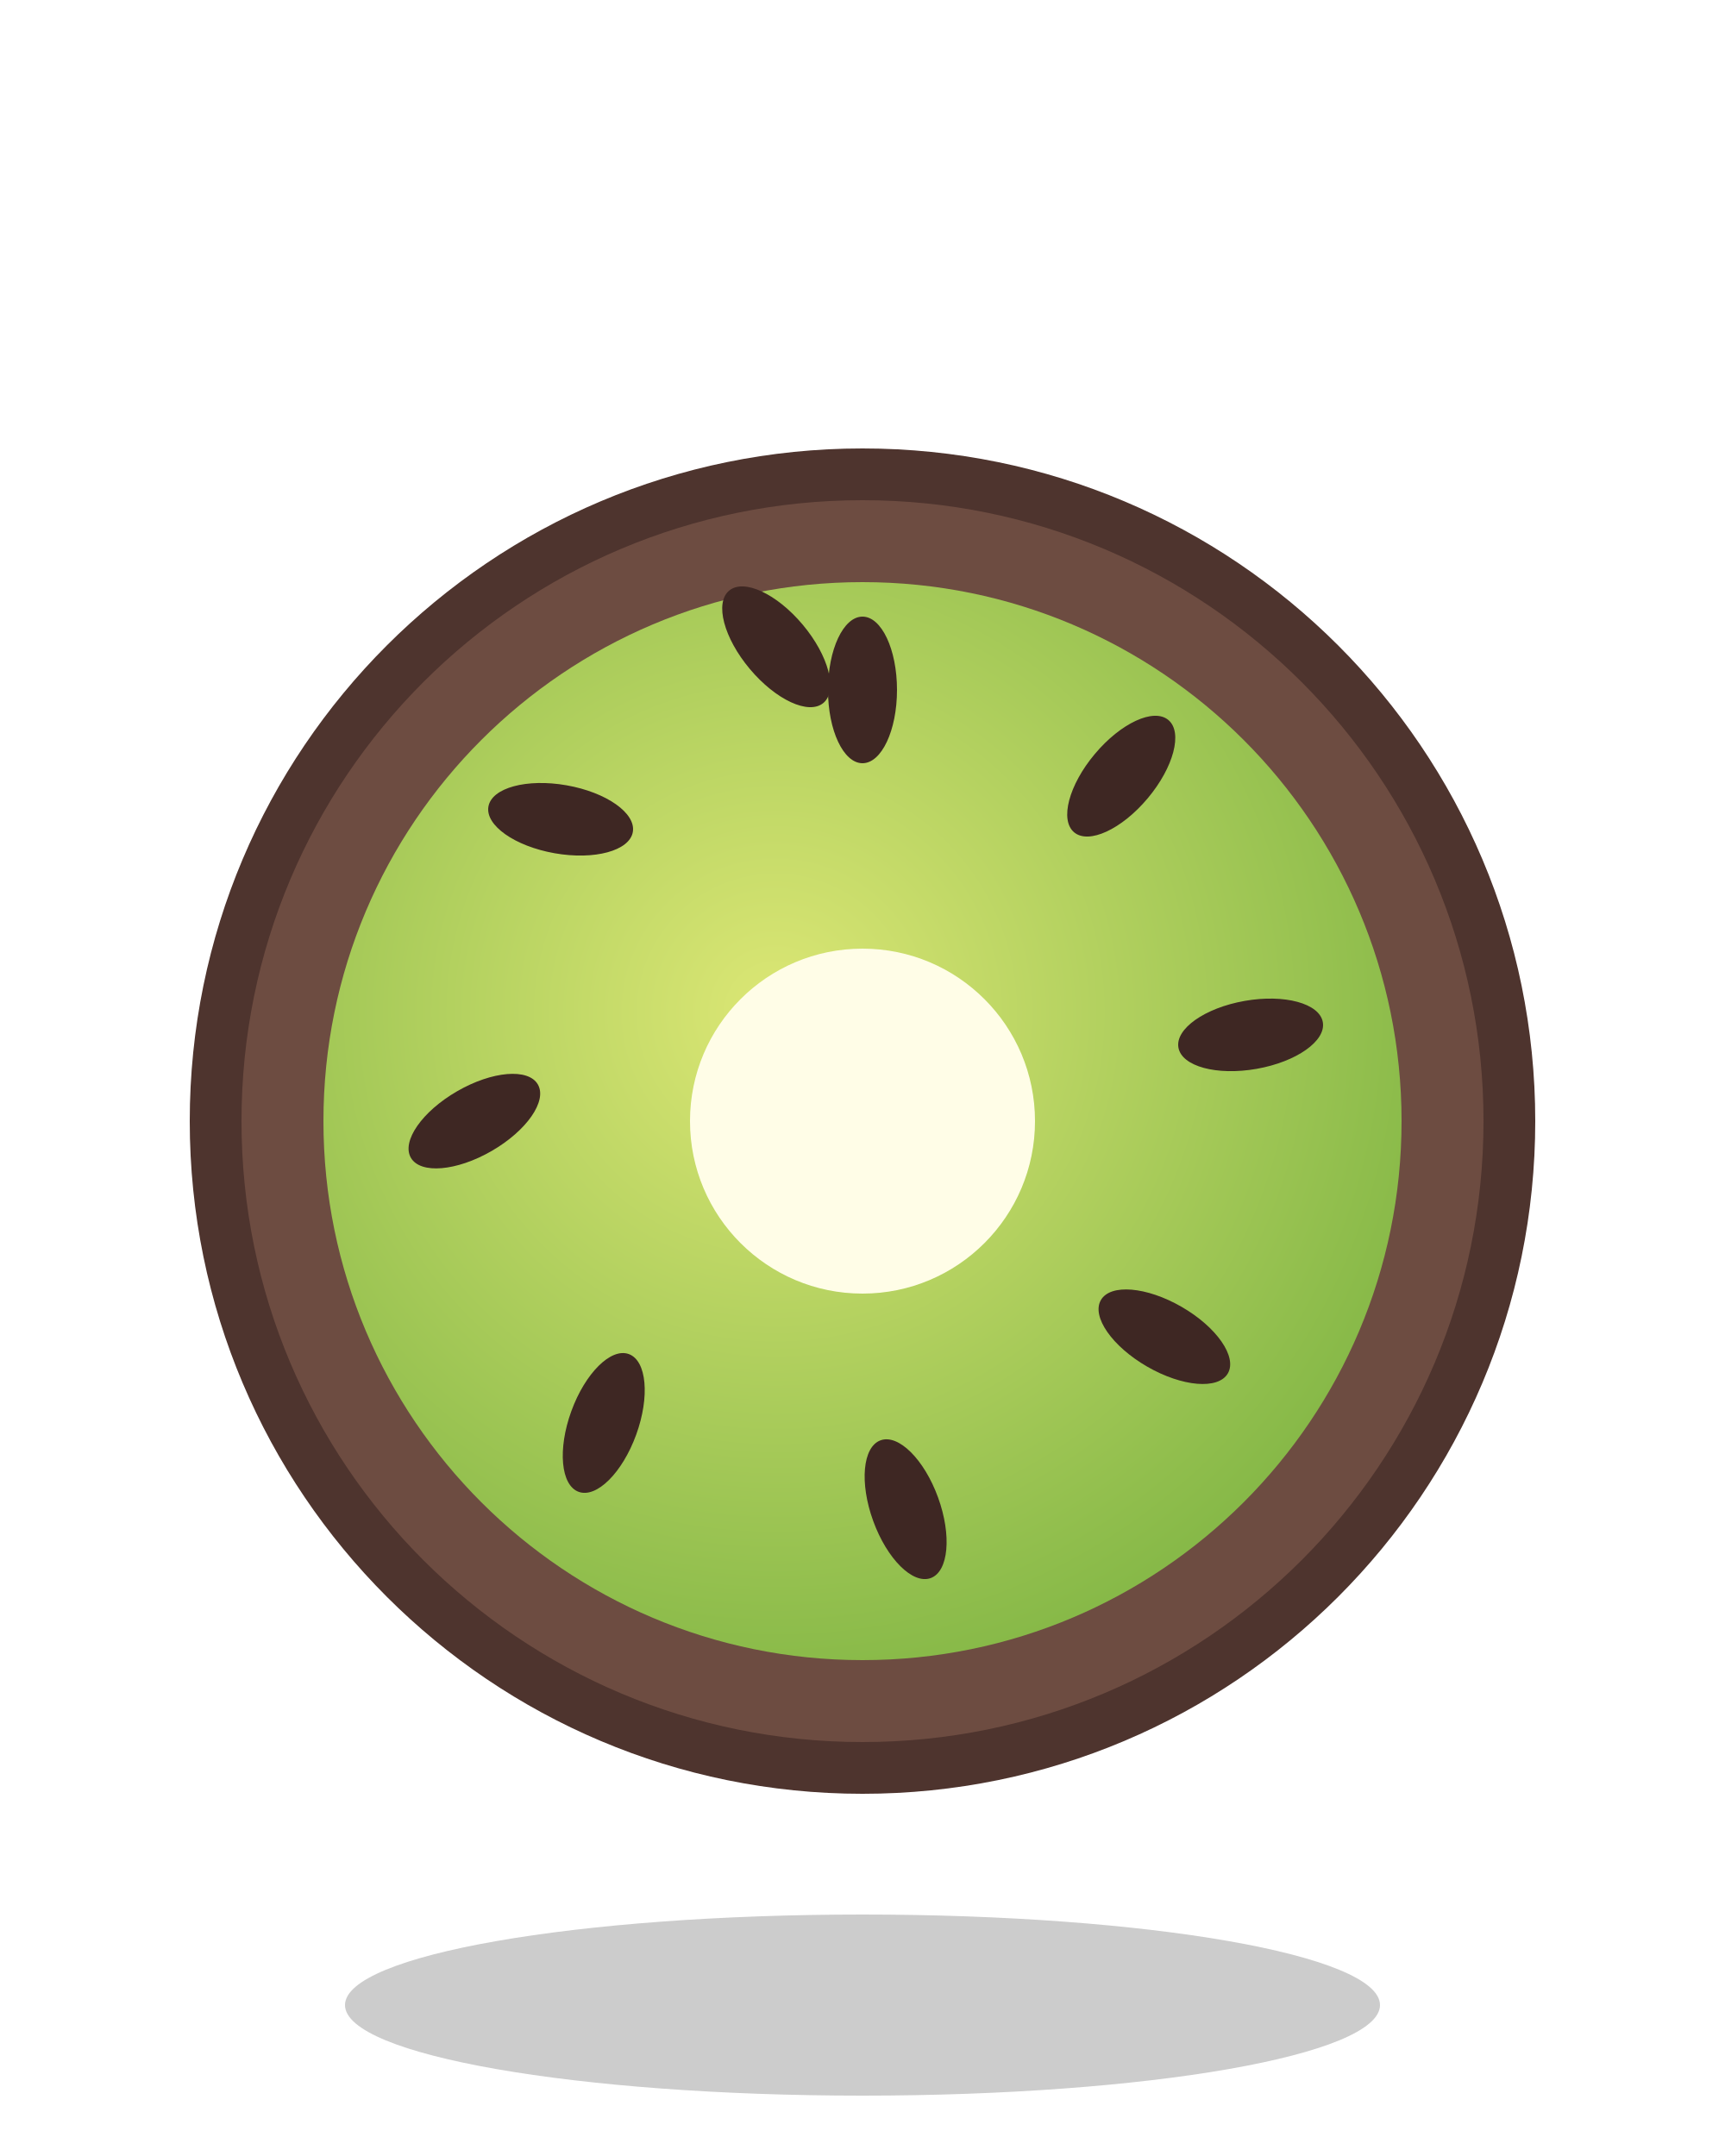
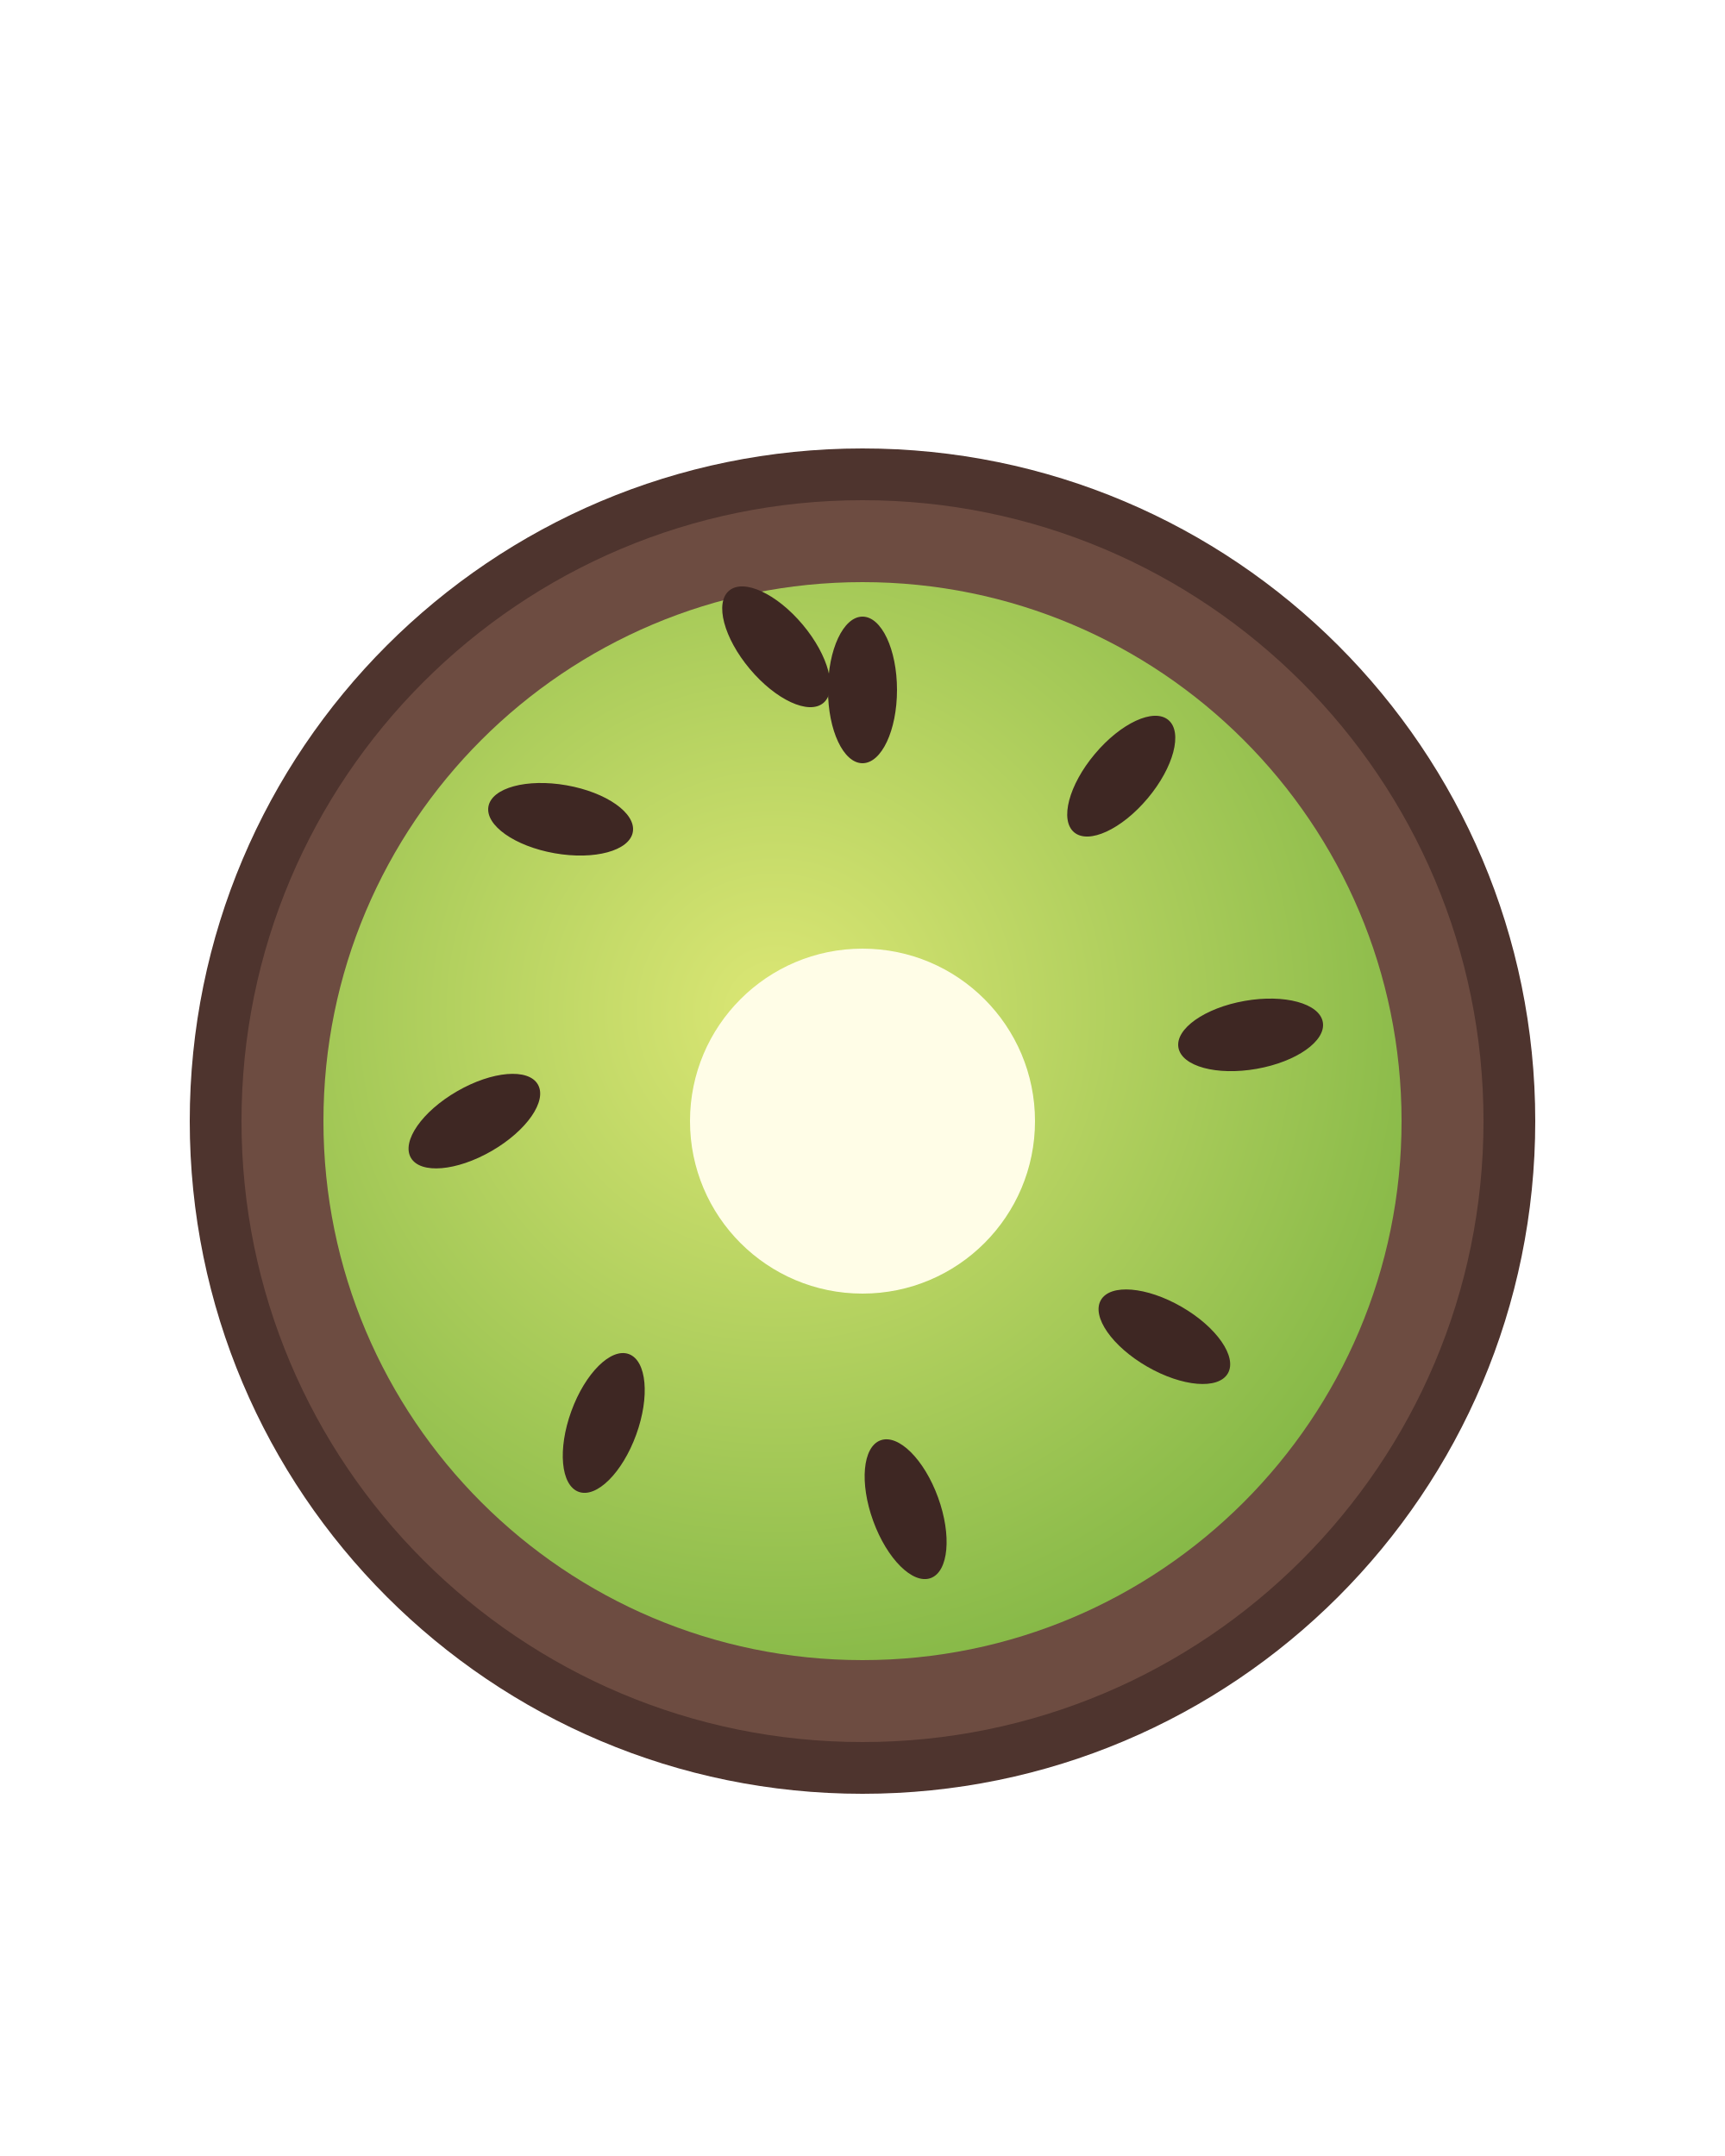
<svg xmlns="http://www.w3.org/2000/svg" viewBox="0 0 80 100">
  <defs>
    <radialGradient id="kiwiFlesh" cx="42%" cy="40%" r="70%">
      <stop stop-color="#dce775" />
      <stop offset="1" stop-color="#7cb342" />
    </radialGradient>
  </defs>
-   <ellipse cx="40" cy="93" rx="24" ry="4.2" fill="#000" opacity=".2" />
  <circle cx="40" cy="52" r="30" fill="#6d4c41" stroke="#4e342e" stroke-width="2.4" />
  <circle cx="40" cy="52" r="25" fill="url(#kiwiFlesh)" />
  <circle cx="40" cy="52" r="8" fill="#fffde7" />
  <g fill="#3e2723">
    <ellipse cx="40" cy="32" rx="1.6" ry="3.4" />
    <ellipse cx="52" cy="36" rx="1.6" ry="3.4" transform="rotate(40 52 36)" />
    <ellipse cx="58" cy="48" rx="1.6" ry="3.4" transform="rotate(80 58 48)" />
    <ellipse cx="54" cy="62" rx="1.6" ry="3.4" transform="rotate(120 54 62)" />
    <ellipse cx="42" cy="70" rx="1.6" ry="3.4" transform="rotate(160 42 70)" />
    <ellipse cx="28" cy="66" rx="1.6" ry="3.4" transform="rotate(200 28 66)" />
    <ellipse cx="22" cy="52" rx="1.6" ry="3.4" transform="rotate(240 22 52)" />
    <ellipse cx="26" cy="38" rx="1.6" ry="3.4" transform="rotate(280 26 38)" />
    <ellipse cx="36" cy="30" rx="1.6" ry="3.4" transform="rotate(320 36 30)" />
  </g>
</svg>
